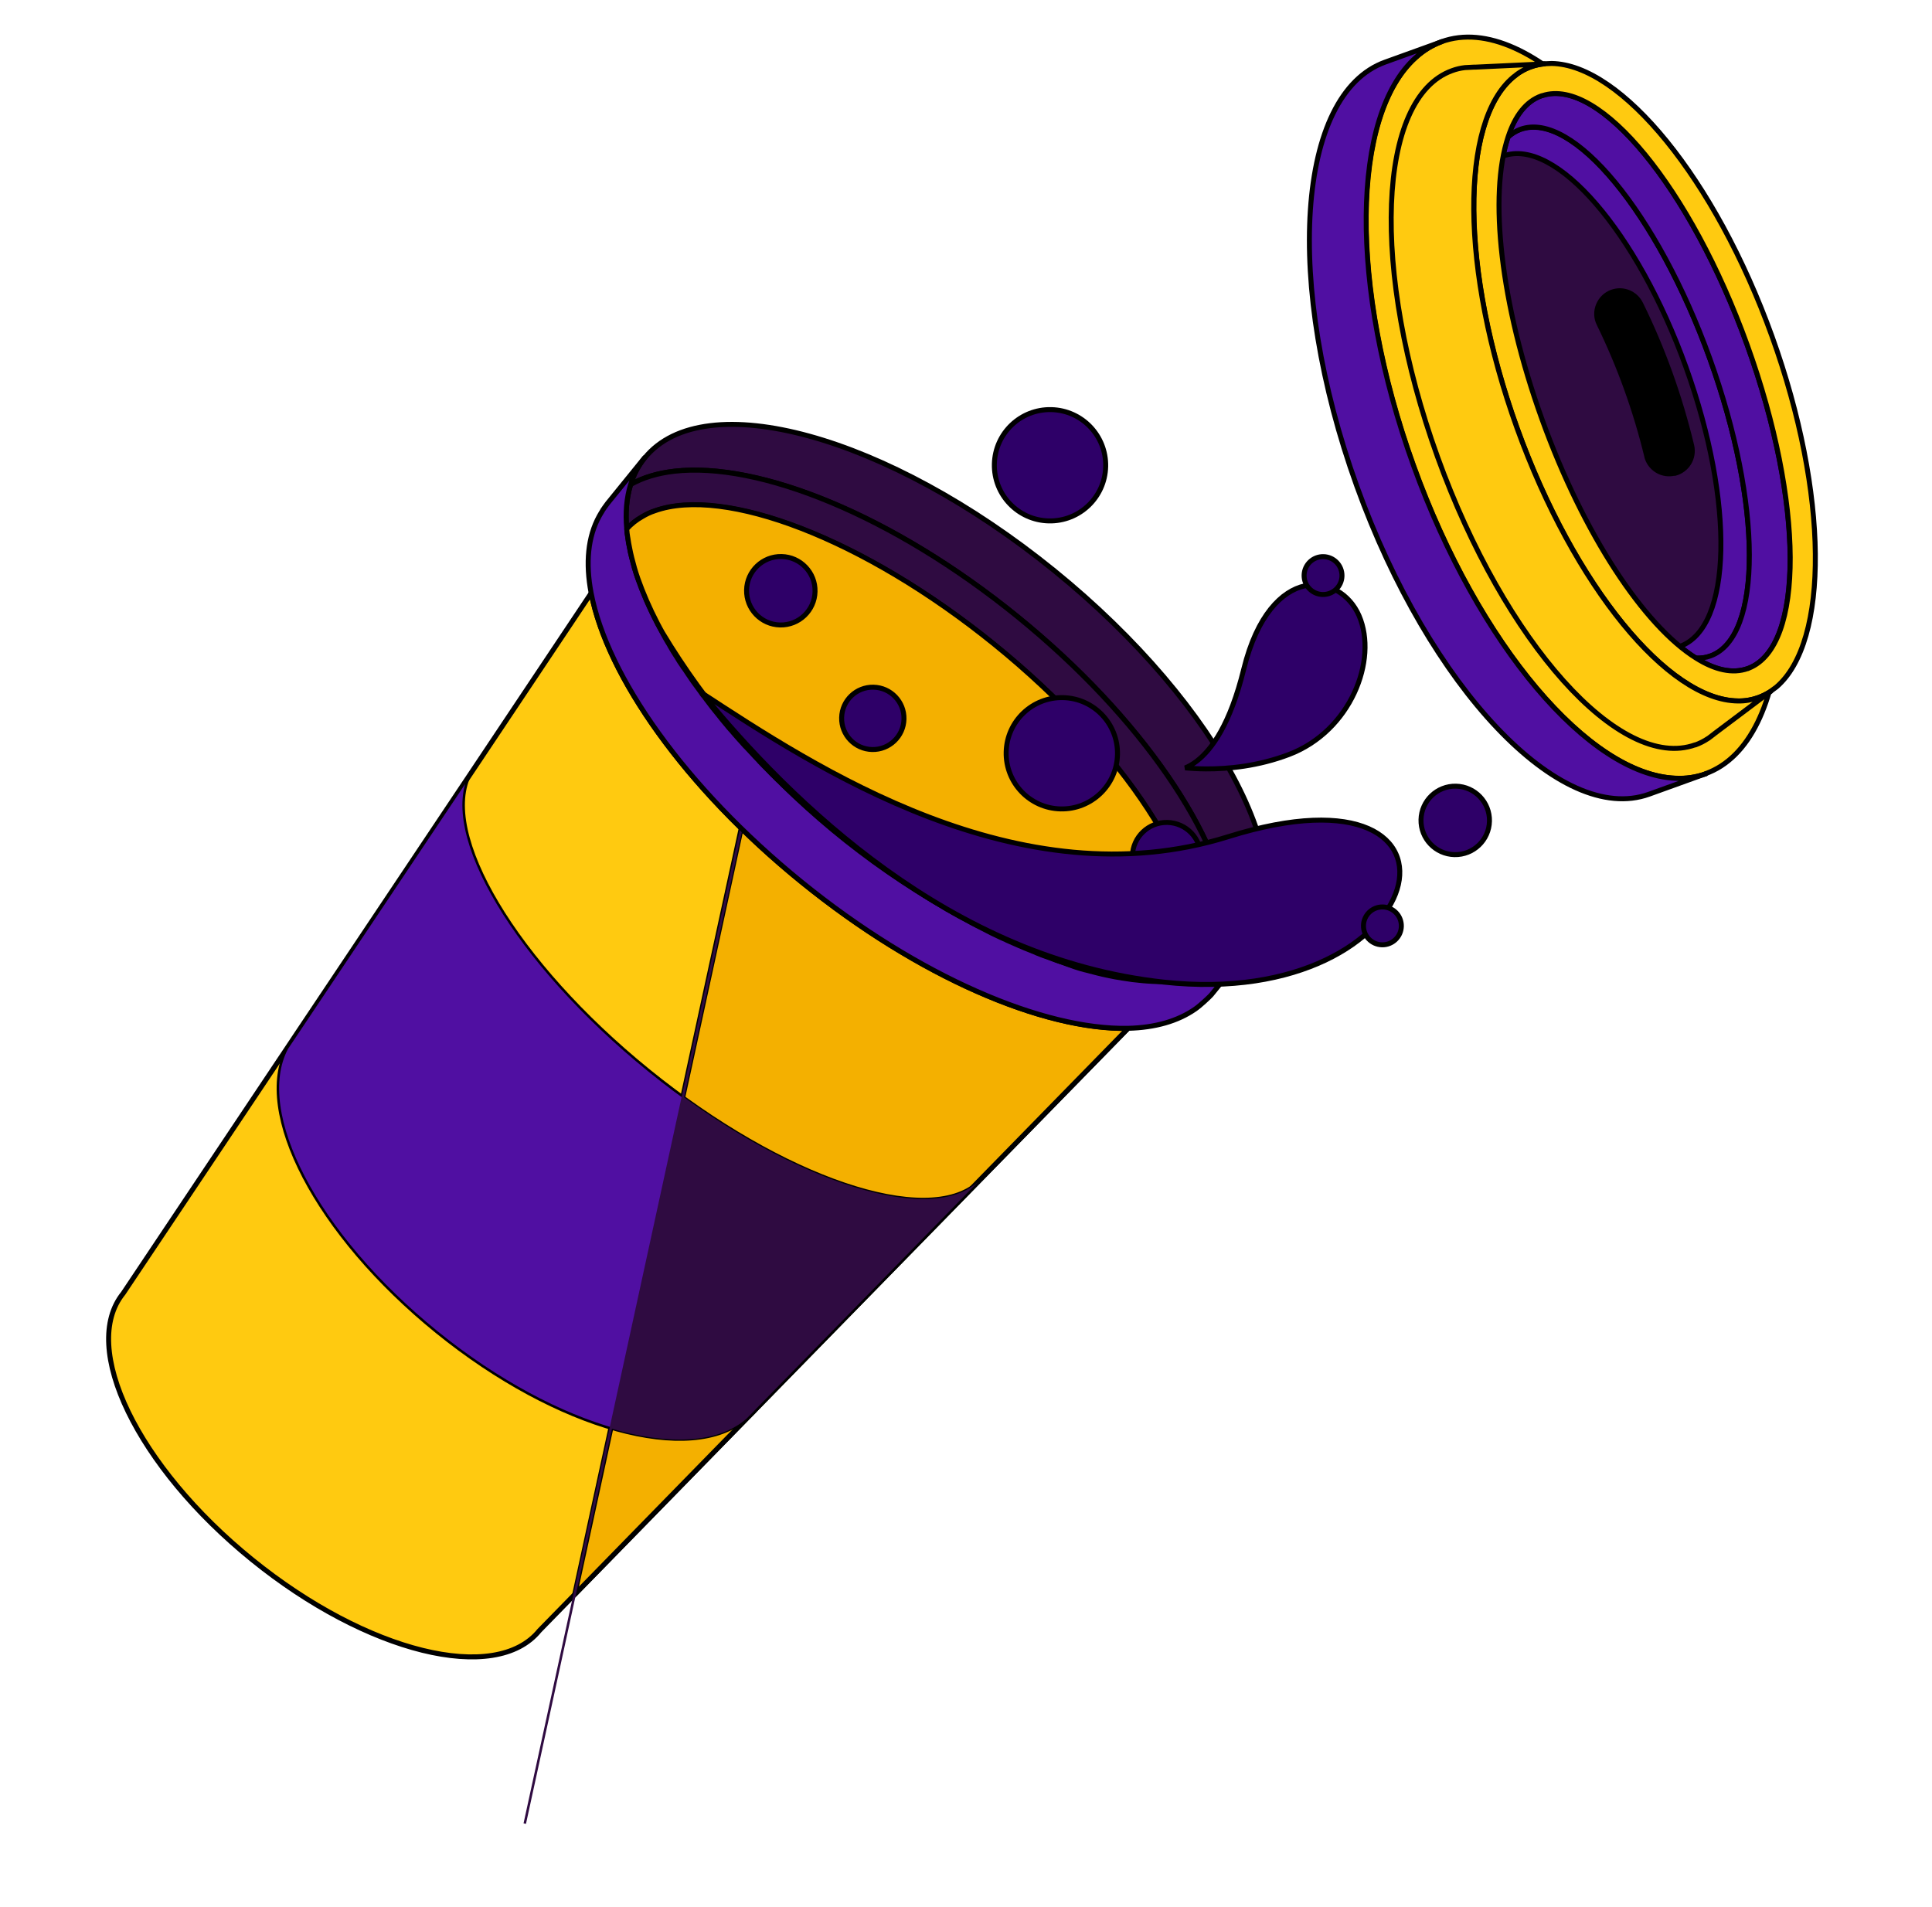
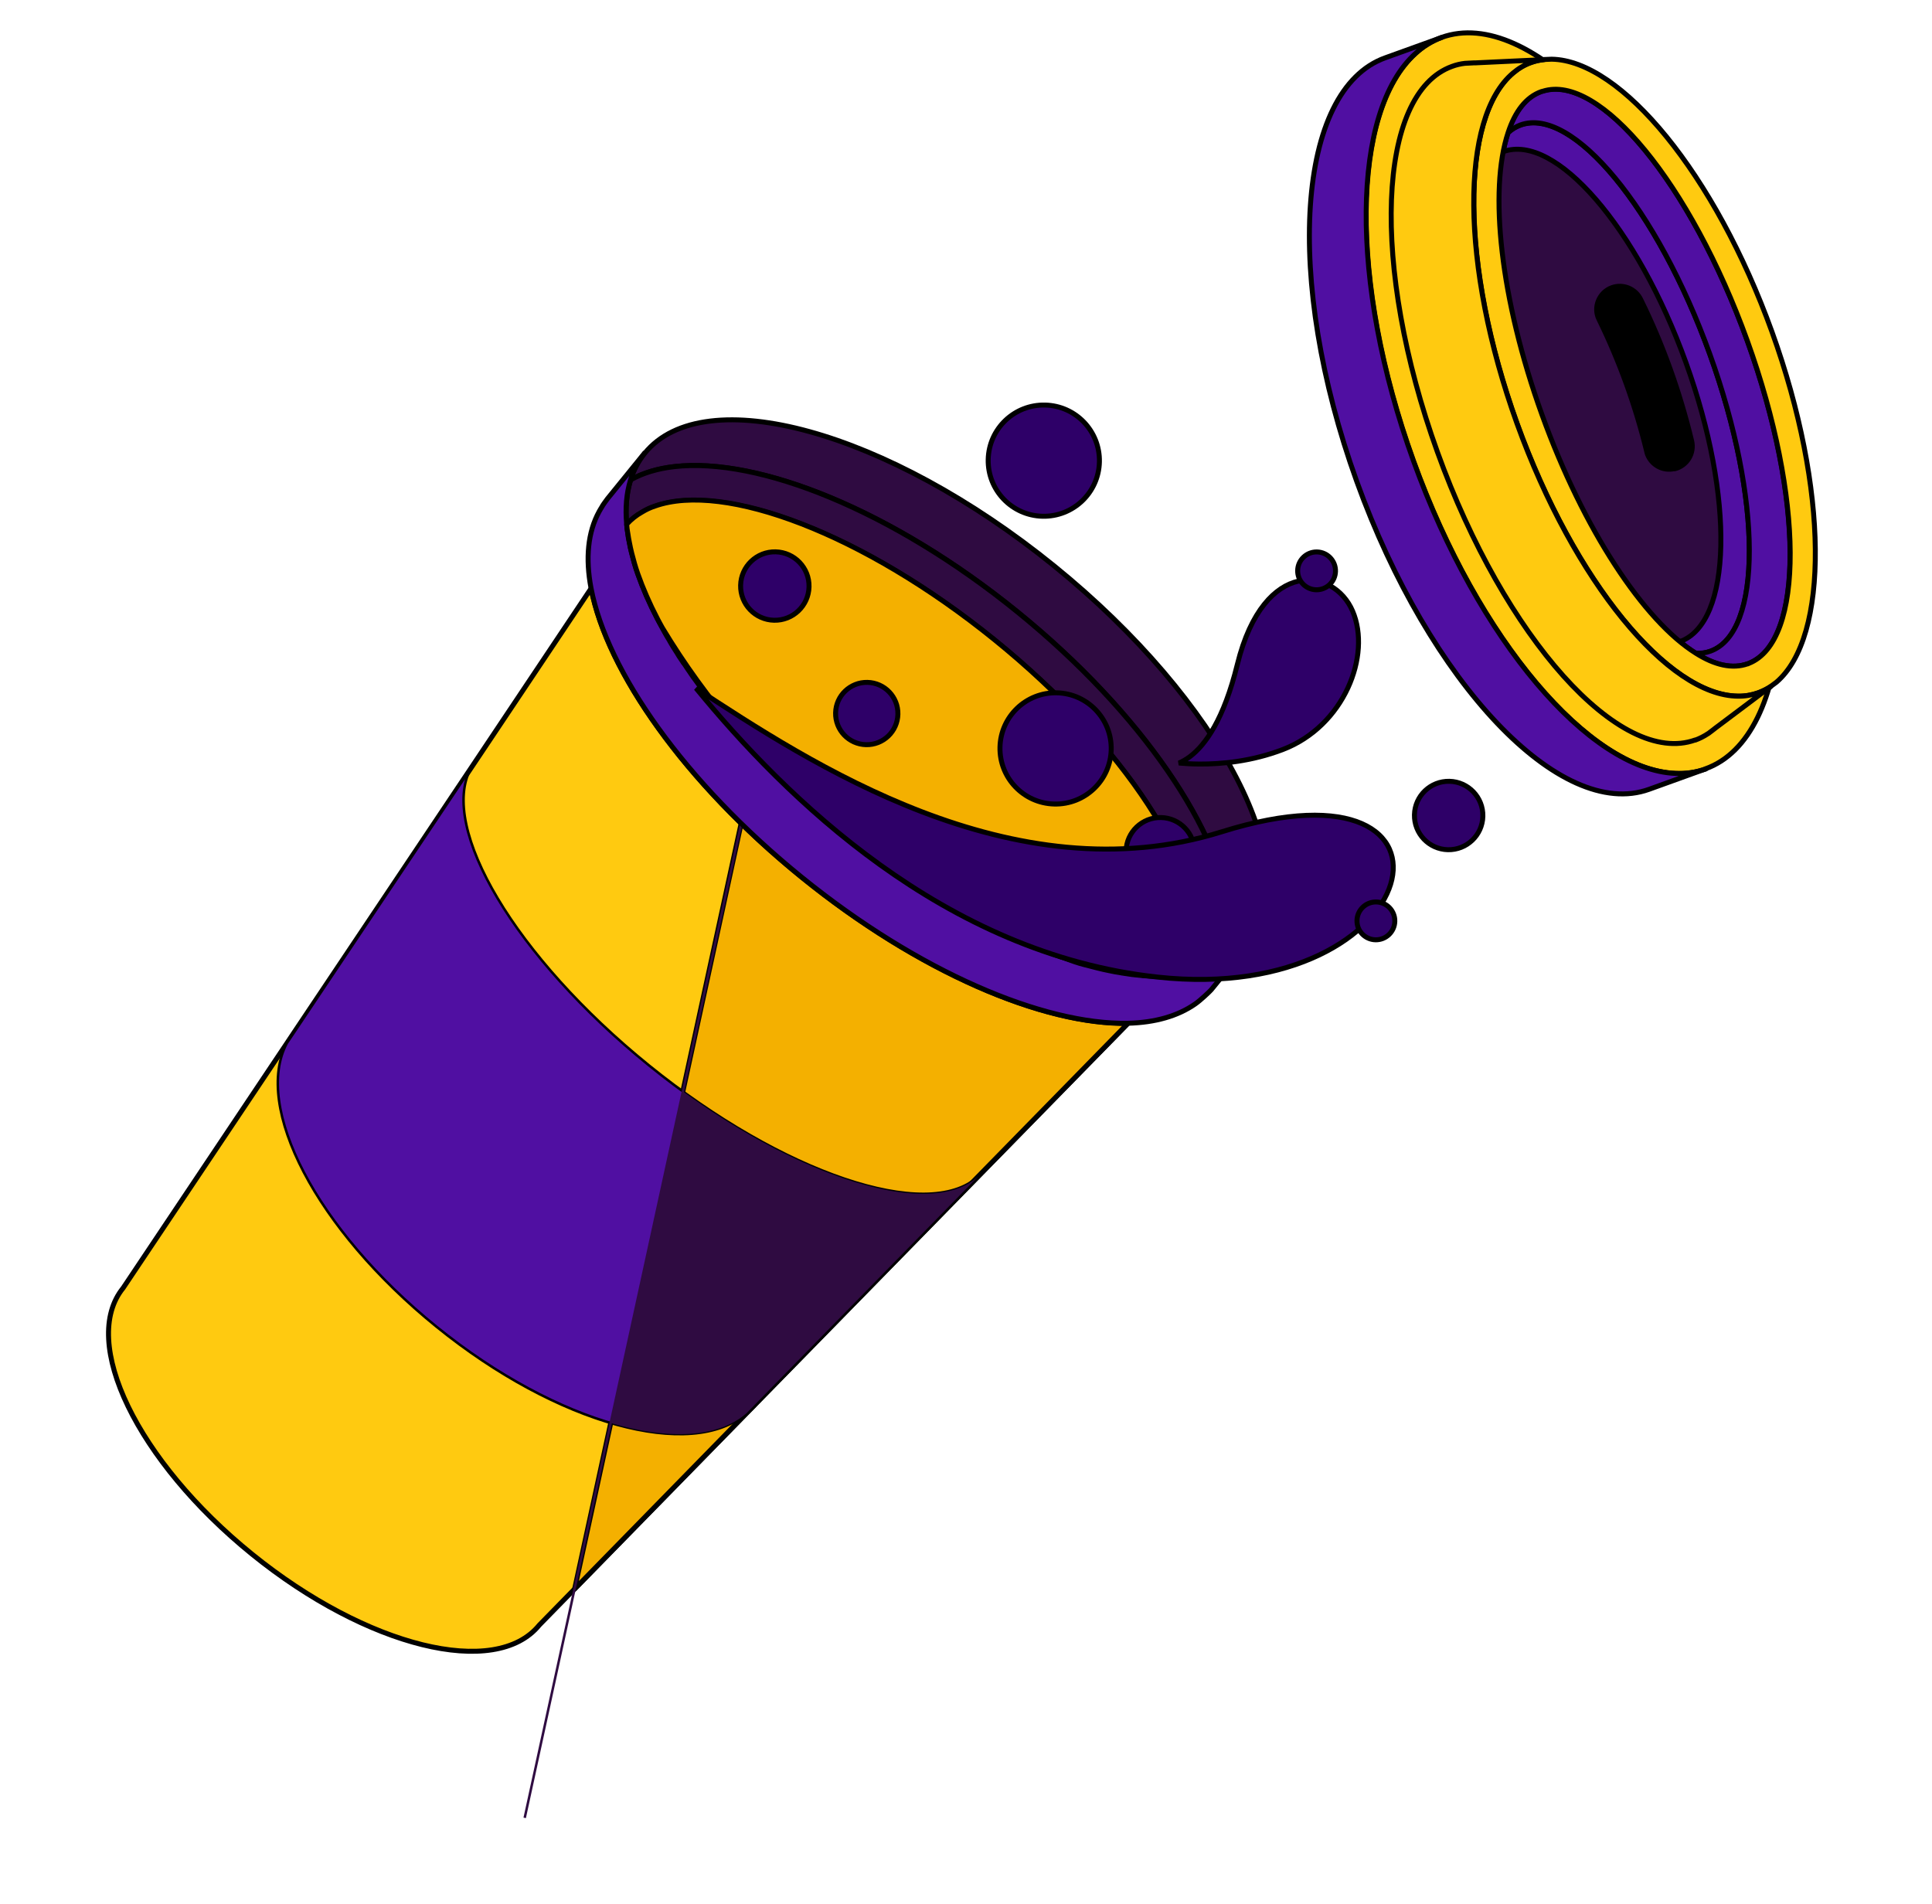
- <svg xmlns="http://www.w3.org/2000/svg" width="389" height="384" viewBox="0 0 389 384" fill="none">
-   <path d="M227.142 207.077L196.912 238.002L151.924 284.025L151.876 284.094L150.329 285.662L108.602 328.367C99.799 339.231 73.884 332.828 50.761 314.077C27.639 295.325 16.005 271.302 24.808 260.438L57.783 211.095L59.323 208.782L94.825 155.685L119.039 119.416C122.238 136.156 137.884 158.55 161.418 177.636C184.951 196.723 210.094 207.432 227.142 207.1L227.142 207.077Z" fill="#FFCA10" stroke="black" stroke-linejoin="round" />
-   <path d="M227.119 207.1L227.142 207.077L227.142 207.1C227.134 207.1 227.127 207.1 227.119 207.1L196.912 238.002L151.924 284.025L151.876 284.094L150.329 285.662L115.714 321.088L149.24 166.804C153.012 170.49 157.081 174.119 161.417 177.636C184.94 196.715 210.071 207.422 227.119 207.1Z" fill="#F4B000" />
-   <path d="M227.142 207.077L196.912 238.002L151.924 284.025L151.876 284.094L150.329 285.662L115.714 321.088L149.24 166.804C153.012 170.49 157.081 174.119 161.417 177.636C184.951 196.723 210.093 207.432 227.142 207.1L227.142 207.077Z" stroke="black" stroke-linejoin="round" />
-   <path d="M196.911 238.024L151.9 284.047L151.852 284.116L150.305 285.684C139.322 295.313 112.242 287.978 87.91 268.245C63.578 248.513 50.98 223.934 57.782 211.071L59.323 208.782L94.824 155.684C88.344 167.648 103.767 193.732 130.656 215.546C157.544 237.359 186.752 247.207 196.888 238.023L196.911 238.024Z" fill="#500FA2" stroke="black" stroke-width="0.5" stroke-linejoin="round" />
-   <path d="M151.9 284.047L196.911 238.024L196.888 238.023C191.407 242.989 180.35 242.39 167.098 237.344C157.913 233.846 147.673 228.211 137.505 220.812L122.978 287.65C134.652 291.106 144.628 290.661 150.305 285.684L151.852 284.115L151.9 284.047Z" fill="#2F0B41" />
-   <path d="M154.823 141.287L105.659 367.225" stroke="#2F0B41" stroke-width="0.5" stroke-linejoin="round" />
-   <path d="M251.526 190.919C250.258 192.494 248.694 193.783 246.881 194.764C247.733 192.087 247.989 189.025 247.693 185.671C246.105 168.642 229.941 144.493 204.833 124.115C179.725 103.737 152.771 92.941 135.779 94.878C132.422 95.266 129.473 96.152 127.024 97.537C127.603 95.551 128.55 93.783 129.819 92.208C141.755 77.487 178.673 87.65 212.273 114.916C245.872 142.183 263.461 176.22 251.526 190.919Z" fill="#2F0B41" stroke="black" stroke-linejoin="round" />
-   <path d="M246.88 194.765C246.88 194.765 246.809 194.833 246.762 194.855C244.337 196.195 241.481 197.059 238.264 197.451C239.055 196.377 239.64 195.181 240.065 193.889C240.364 193.036 240.593 192.134 240.685 191.16C242.695 176.422 226.579 151.181 200.238 129.822C173.897 108.463 145.845 97.897 131.852 102.902C130.915 103.206 130.092 103.605 129.314 104.076C128.113 104.746 127.071 105.582 126.189 106.562C125.913 103.347 126.144 100.377 126.948 97.722C126.948 97.722 126.951 97.606 126.998 97.561C129.448 96.175 132.397 95.289 135.754 94.901C152.746 92.941 179.7 103.76 204.808 124.138C229.916 144.516 246.08 168.665 247.668 185.694C247.964 189.048 247.731 192.111 246.856 194.788L246.88 194.765Z" fill="#2F0B41" stroke="black" stroke-linejoin="round" />
-   <path d="M251.525 190.919L243.894 200.322C243.894 200.322 243.704 200.504 243.632 200.595C243.537 200.709 241.754 202.435 240.643 203.2C237.147 205.631 232.584 206.945 227.118 207.076C210.07 207.408 184.904 196.699 161.394 177.613C137.883 158.527 122.213 136.156 119.015 119.392C117.873 113.392 118.366 108.103 120.646 103.948C120.863 103.581 121.058 103.213 121.299 102.847C121.3 102.8 121.348 102.732 121.372 102.709C121.492 102.526 121.612 102.366 121.732 102.183C121.804 102.091 121.876 102 121.948 101.885C122.069 101.702 122.212 101.519 122.332 101.359L129.795 92.162C128.527 93.737 127.58 95.505 127 97.491C126.976 97.537 126.952 97.583 126.951 97.629C126.146 100.284 125.892 103.254 126.191 106.492C126.224 107.074 126.304 107.657 126.406 108.263C126.405 108.31 126.404 108.356 126.404 108.356C126.482 108.986 126.584 109.616 126.733 110.247C126.833 110.923 127.004 111.601 127.175 112.279C127.345 112.957 127.539 113.636 127.732 114.361C127.924 115.086 128.164 115.765 128.404 116.468C129.43 119.397 130.733 122.426 132.359 125.531C132.67 126.143 133.006 126.731 133.34 127.343C133.384 127.461 133.474 127.602 133.518 127.696C133.897 128.425 134.322 129.156 134.748 129.84C134.77 129.91 134.815 129.981 134.86 130.051C135.262 130.735 135.642 131.417 136.092 132.079C136.16 132.173 136.227 132.268 136.294 132.385C136.607 132.95 136.989 133.517 137.372 134.06C137.506 134.296 137.641 134.485 137.8 134.675C137.868 134.746 137.912 134.863 137.98 134.934C138.16 135.194 138.317 135.453 138.497 135.713C138.857 136.233 139.194 136.752 139.576 137.295C139.645 137.367 139.689 137.437 139.734 137.508C140.163 138.099 140.568 138.666 140.997 139.234C141.087 139.352 141.177 139.471 141.245 139.588C141.334 139.753 141.469 139.919 141.605 140.085L141.652 140.086C141.831 140.369 142.012 140.582 142.192 140.842L143.456 142.498C143.886 143.019 144.338 143.611 144.813 144.179C145.039 144.463 145.242 144.747 145.491 145.032C145.808 145.411 146.125 145.79 146.441 146.169C146.622 146.406 146.803 146.619 147.008 146.833C147.007 146.856 147.006 146.879 147.076 146.904C147.687 147.639 148.344 148.374 149.001 149.11C149.047 149.134 149.069 149.204 149.138 149.253C149.137 149.299 149.205 149.347 149.274 149.395C149.546 149.704 149.795 150.011 150.067 150.297C150.112 150.344 150.158 150.392 150.226 150.44C150.612 150.844 150.975 151.247 151.361 151.651C151.769 152.102 152.2 152.577 152.655 153.029C152.723 153.1 152.814 153.172 152.859 153.266C153.449 153.907 154.085 154.526 154.699 155.144C155.085 155.548 155.471 155.952 155.904 156.357C156.176 156.642 156.448 156.928 156.745 157.19L156.791 157.191C157.336 157.761 157.905 158.286 158.451 158.833C158.52 158.881 158.61 158.976 158.678 159.047C159.27 159.619 159.862 160.144 160.454 160.692C161.546 161.74 162.709 162.766 163.872 163.745C164.624 164.413 165.354 165.034 166.129 165.703L166.334 165.87C167.247 166.635 168.159 167.423 169.095 168.165C170.031 168.907 170.99 169.672 171.927 170.391L172.132 170.559C172.932 171.181 173.686 171.756 174.509 172.356C175.72 173.29 176.954 174.202 178.213 175.067C178.877 175.547 179.517 176.004 180.204 176.461C180.273 176.509 180.387 176.582 180.456 176.63C181.097 177.063 181.738 177.496 182.38 177.905L182.426 177.907C182.746 178.169 183.089 178.387 183.411 178.58C183.891 178.916 184.373 179.206 184.854 179.496C185.61 179.978 186.343 180.46 187.077 180.918C187.169 180.967 187.26 181.039 187.329 181.064C187.856 181.401 188.407 181.739 188.935 182.03C189.416 182.32 189.875 182.586 190.356 182.899C190.402 182.947 190.471 182.972 190.539 183.02C190.884 183.213 191.251 183.408 191.596 183.602C191.641 183.649 191.71 183.697 191.756 183.698C191.802 183.746 191.871 183.771 191.917 183.795C192.766 184.279 193.638 184.764 194.488 185.202C194.534 185.226 194.534 185.249 194.58 185.25C194.856 185.396 195.131 185.542 195.361 185.687C195.797 185.929 196.234 186.148 196.647 186.367C196.969 186.537 197.314 186.684 197.612 186.854C198.256 187.194 198.922 187.534 199.542 187.851L201.428 188.754C201.728 188.877 201.981 188.999 202.257 189.121L202.303 189.123C202.486 189.243 202.694 189.317 202.878 189.415C203.016 189.464 203.131 189.537 203.269 189.586C203.937 189.88 204.558 190.15 205.226 190.444C205.295 190.469 205.387 190.518 205.479 190.543C206.077 190.813 206.653 191.058 207.252 191.281C207.552 191.404 207.828 191.503 208.105 191.626C208.196 191.674 208.312 191.7 208.404 191.749C208.61 191.87 208.841 191.945 209.095 192.044C209.694 192.29 210.316 192.536 210.962 192.737C211.078 192.763 211.193 192.812 211.308 192.861C212.045 193.157 212.807 193.407 213.545 193.656C213.614 193.681 213.683 193.706 213.776 193.708C214.56 194.005 215.345 194.255 216.13 194.482C216.245 194.508 216.383 194.581 216.523 194.584C217.214 194.832 217.931 195.035 218.624 195.213L218.67 195.214C219.502 195.442 220.311 195.647 221.12 195.851C221.906 196.055 222.739 196.237 223.525 196.394C224.312 196.552 225.099 196.709 225.887 196.82C225.887 196.82 225.933 196.844 225.956 196.845C226.698 196.955 227.439 197.065 228.181 197.175C228.946 197.262 229.688 197.348 230.43 197.412C231.173 197.475 231.869 197.514 232.589 197.554C233.286 197.57 233.983 197.586 234.681 197.578C235.331 197.593 235.96 197.561 236.589 197.506C236.589 197.506 236.635 197.507 236.682 197.508C237.264 197.475 237.869 197.419 238.452 197.362C241.669 196.971 244.524 196.129 246.949 194.79C246.949 194.79 247.044 194.722 247.068 194.699C248.88 193.718 250.444 192.429 251.712 190.854L251.525 190.919Z" fill="#500FA2" stroke="black" stroke-linejoin="round" />
-   <path d="M238.265 197.429C237.683 197.486 237.1 197.542 236.495 197.575C236.472 197.574 236.426 197.573 236.402 197.573C235.773 197.628 235.145 197.66 234.494 197.669C233.797 197.653 233.099 197.683 232.402 197.644C231.682 197.604 230.962 197.565 230.243 197.502C229.524 197.439 228.782 197.352 227.994 197.265C227.275 197.155 226.511 197.045 225.769 196.935C225.746 196.934 225.723 196.934 225.7 196.91C224.935 196.8 224.148 196.666 223.339 196.484C222.552 196.327 221.742 196.146 220.933 195.941C220.147 195.737 219.315 195.533 218.483 195.304C218.483 195.304 218.46 195.304 218.437 195.303C217.744 195.125 217.051 194.923 216.336 194.674C179.816 181.969 150.811 156.418 133.364 127.369C133.029 126.757 132.694 126.168 132.383 125.556C130.757 122.428 129.454 119.399 128.428 116.493C128.188 115.79 127.949 115.088 127.755 114.386C127.562 113.684 127.369 112.982 127.198 112.304C127.028 111.626 126.881 110.926 126.756 110.272C126.632 109.618 126.506 109.034 126.428 108.381C126.428 108.381 126.429 108.312 126.406 108.288C126.304 107.704 126.224 107.098 126.191 106.516C127.074 105.537 128.116 104.701 129.317 104.031C130.094 103.56 130.917 103.16 131.854 102.856C145.847 97.852 173.899 108.418 200.24 129.777C226.581 151.136 242.698 176.377 240.688 191.115C240.596 192.089 240.366 192.991 240.068 193.844C239.666 195.16 239.057 196.355 238.266 197.406L238.265 197.429Z" fill="#F4B000" stroke="black" stroke-linejoin="round" />
-   <circle cx="234.894" cy="172.513" r="6.895" transform="rotate(1.30625 234.894 172.513)" fill="#2E0068" stroke="black" />
-   <path d="M247.315 168.482C205.097 181.697 163.806 154.249 141.333 139.559C159.324 161.544 191.275 193.094 234.318 197.774C288.858 203.704 300.76 151.752 247.315 168.482Z" fill="#2E0068" />
-   <path d="M141.333 139.559L141.606 139.14L140.946 139.875L141.333 139.559ZM247.315 168.482L247.165 168.005L247.315 168.482ZM234.318 197.774L234.264 198.271L234.318 197.774ZM141.059 139.977C152.29 147.319 168.274 157.883 186.74 164.952C205.211 172.021 226.21 175.612 247.464 168.959L247.165 168.005C226.201 174.567 205.446 171.041 187.098 164.018C168.746 156.993 152.848 146.489 141.606 139.14L141.059 139.977ZM247.464 168.959C260.783 164.79 269.917 164.94 275.301 167.293C277.981 168.465 279.719 170.175 280.614 172.167C281.509 174.16 281.582 176.487 280.833 178.932C279.331 183.833 274.529 189.158 266.659 192.894C258.803 196.625 247.928 198.751 234.372 197.277L234.264 198.271C247.979 199.762 259.043 197.618 267.088 193.798C275.12 189.984 280.179 184.478 281.789 179.225C282.596 176.591 282.538 174.009 281.526 171.757C280.513 169.502 278.569 167.63 275.701 166.377C269.989 163.88 260.569 163.809 247.165 168.005L247.464 168.959ZM234.372 197.277C191.536 192.619 159.695 161.207 141.72 139.242L140.946 139.875C158.954 161.881 191.015 193.568 234.264 198.271L234.372 197.277Z" fill="black" />
-   <circle cx="213.794" cy="151.69" r="11.209" transform="rotate(1.30625 213.794 151.69)" fill="#2E0068" stroke="black" />
-   <path d="M242.783 154.837C241.183 154.827 239.782 154.741 238.642 154.635C239.326 154.35 240.08 153.933 240.876 153.332C243.987 150.983 247.69 145.847 250.421 134.757C253.118 123.806 258.086 119.019 262.687 117.979C267.288 116.939 271.752 119.586 273.649 124.009C275.557 128.457 275.145 134.251 272.675 139.549C270.209 144.839 265.716 149.579 259.548 151.927C253.318 154.299 247.275 154.866 242.783 154.837Z" fill="#2E0068" stroke="black" />
-   <circle cx="211.418" cy="93.692" r="11.209" transform="rotate(1.30625 211.418 93.6916)" fill="#2E0068" stroke="black" />
-   <circle cx="175.736" cy="144.658" r="6.279" transform="rotate(1.30625 175.736 144.658)" fill="#2E0068" stroke="black" />
-   <circle cx="157.213" cy="118.962" r="6.895" transform="rotate(1.30625 157.213 118.962)" fill="#2E0068" stroke="black" />
-   <circle cx="293.005" cy="165.208" r="6.895" transform="rotate(1.30625 293.005 165.208)" fill="#2E0068" stroke="black" />
-   <circle cx="266.39" cy="115.904" r="3.814" transform="rotate(1.30625 266.39 115.904)" fill="#2E0068" stroke="black" />
-   <circle cx="278.343" cy="186.449" r="3.814" transform="rotate(1.30625 278.343 186.449)" fill="#2E0068" stroke="black" />
-   <path d="M343.427 155.821C341.482 156.52 339.429 156.822 337.316 156.704C319.966 156.006 297.637 129.973 284.561 93.737C271.486 57.478 272.081 23.204 284.992 11.62C286.559 10.191 288.304 9.115 290.25 8.392C308.065 1.964 334.422 29.739 349.093 70.452C363.765 111.164 361.219 149.392 343.404 155.797L343.427 155.821Z" fill="#FFCA10" stroke="black" stroke-linejoin="round" />
-   <path d="M344.387 132.108C343.449 132.459 342.47 132.576 341.448 132.529C331.019 126.015 318.836 107.722 310.44 84.424C302.043 61.15 299.752 39.293 303.621 27.619C304.381 26.915 305.207 26.4 306.144 26.072C316.646 22.29 333.703 42.973 344.264 72.248C354.825 101.522 354.888 128.349 344.386 132.131L344.387 132.108Z" fill="#500FA2" stroke="black" stroke-linejoin="round" />
-   <path d="M338.246 130.178C337.309 130.529 336.353 130.647 335.33 130.623C325.119 124.742 313.462 107.832 305.634 86.128C297.807 64.424 296.017 43.996 300.129 32.932C300.911 32.253 301.736 31.76 302.674 31.409C313.176 27.627 329.643 46.669 339.459 73.928C349.299 101.21 348.748 126.373 338.27 130.156L338.246 130.178Z" fill="#2F0B41" stroke="black" stroke-linejoin="round" />
-   <path d="M351.885 134.628C348.815 135.72 345.253 134.918 341.449 132.507C342.471 132.553 343.45 132.436 344.387 132.086C354.889 128.304 354.826 101.5 344.265 72.202C333.704 42.904 316.647 22.244 306.145 26.026C305.207 26.377 304.382 26.893 303.623 27.573C305.022 23.281 307.25 20.38 310.321 19.288C321.736 15.178 340.31 37.661 351.79 69.491C363.268 101.344 363.301 130.495 351.908 134.628L351.885 134.628Z" fill="#500FA2" stroke="black" stroke-linejoin="round" />
-   <path d="M351.908 134.628C348.837 135.72 345.275 134.918 341.471 132.507C331.042 125.993 318.859 107.699 310.463 84.402C302.067 61.104 299.775 39.27 303.645 27.596C305.044 23.304 307.272 20.403 310.343 19.311C310.436 19.29 310.507 19.245 310.6 19.247C322.03 15.533 340.42 37.896 351.812 69.514C363.225 101.156 363.333 130.1 352.142 134.54C352.071 134.585 352.001 134.607 351.907 134.651L351.908 134.628ZM356.523 139.196L357.682 138.339C368.304 129.237 368.238 99.527 356.781 67.721C345.324 35.939 326.411 13.006 312.421 12.78L310.979 12.84C310.047 12.935 309.136 13.123 308.245 13.451C306.956 13.91 305.777 14.604 304.687 15.532C293.974 24.517 293.992 54.318 305.47 86.194C316.972 118.07 335.93 141.028 349.946 141.138C351.363 141.171 352.741 140.923 354.03 140.464C354.921 140.136 355.767 139.714 356.546 139.197L356.523 139.196Z" fill="#FFCA10" stroke="black" stroke-linejoin="round" />
-   <path d="M341.329 149.985C326.21 155.428 302.949 129.467 289.437 91.989C275.924 54.511 277.253 19.672 292.372 14.229C293.193 13.922 294.081 13.71 294.967 13.614L296.829 13.517L297.038 13.522L310.955 12.863C310.023 12.958 309.112 13.146 308.221 13.475C306.932 13.933 305.754 14.627 304.663 15.555C293.95 24.54 293.968 54.341 305.447 86.217C316.948 118.093 335.906 141.051 349.922 141.161C351.34 141.194 352.717 140.946 354.006 140.487C354.897 140.159 355.744 139.737 356.523 139.22L345.24 147.703L345.192 147.748L344.009 148.651L343.892 148.718C343.089 149.258 342.242 149.68 341.352 150.008L341.329 149.985Z" fill="#FFCA10" stroke="black" stroke-linejoin="round" />
-   <path d="M343.427 155.821L332.035 159.931C314.197 166.359 287.84 138.56 273.169 97.848C258.498 57.135 261.043 18.931 278.904 12.504L290.297 8.393C288.351 9.093 286.583 10.168 285.039 11.598C272.128 23.205 271.532 57.479 284.608 93.738C297.683 129.998 320.012 156.007 337.362 156.728C339.476 156.823 341.528 156.521 343.474 155.822L343.427 155.821Z" fill="#500FA2" stroke="black" stroke-linejoin="round" />
-   <path d="M337.159 95.285C334.844 95.86 332.503 94.552 331.693 92.348C331.627 92.184 331.607 92.044 331.565 91.857C329.333 82.67 326.119 73.74 321.966 65.231C320.72 62.785 321.998 59.745 324.553 58.827C326.85 57.996 329.36 59.077 330.379 61.262C334.845 70.336 338.254 79.898 340.611 89.715C341.205 92.216 339.683 94.715 337.181 95.332L337.159 95.285Z" fill="black" stroke="black" stroke-linejoin="round" />
+ <svg xmlns="http://www.w3.org/2000/svg" width="346" height="341" viewBox="0 0 346 341" fill="none">
+   <path d="M202.027 183.269L175.137 210.752L135.12 251.651L135.077 251.712L133.701 253.106L96.585 291.056C88.754 300.711 65.703 295.022 45.135 278.357C24.567 261.693 14.219 240.345 22.049 230.69L51.38 186.841L52.751 184.785L84.329 137.599L105.868 105.368C108.713 120.244 122.631 140.145 143.564 157.107C164.497 174.069 186.862 183.585 202.026 183.29L202.027 183.269Z" fill="#FFCA10" stroke="black" stroke-width="0.889" stroke-linejoin="round" />
+   <path d="M202.006 183.29L202.027 183.269L202.027 183.29C202.02 183.29 202.013 183.29 202.006 183.29L175.137 210.751L135.12 251.651L135.077 251.712L133.701 253.106L102.911 284.588L132.732 147.48C136.088 150.755 139.707 153.981 143.564 157.107C164.488 174.061 186.842 183.576 202.006 183.29Z" fill="#F4B000" />
+   <path d="M202.027 183.269L175.137 210.751L135.12 251.651L135.077 251.712L133.701 253.106L102.911 284.588L132.732 147.48C136.088 150.755 139.707 153.981 143.564 157.107C164.497 174.068 186.862 183.585 202.027 183.29L202.027 183.269Z" stroke="black" stroke-width="0.889" stroke-linejoin="round" />
+   <path d="M175.136 210.772L135.098 251.671L135.055 251.732L133.679 253.126C123.909 261.683 99.822 255.164 78.178 237.629C56.535 220.093 45.329 198.25 51.38 186.819L52.75 184.785L84.328 137.599C78.564 148.23 92.283 171.411 116.201 190.796C140.119 210.181 166.099 218.932 175.115 210.771L175.136 210.772Z" fill="#500FA2" stroke="black" stroke-width="0.444" stroke-linejoin="round" />
+   <path d="M135.098 251.671L175.136 210.771L175.115 210.771C170.24 215.184 160.405 214.651 148.618 210.167C140.447 207.059 131.339 202.051 122.294 195.476L109.372 254.873C119.756 257.944 128.63 257.548 133.68 253.126L135.056 251.732L135.098 251.671Z" fill="#2F0B41" />
+   <path d="M137.698 124.805L93.967 325.59" stroke="#2F0B41" stroke-width="0.444" stroke-linejoin="round" />
+   <path d="M223.716 168.91C222.588 170.31 221.197 171.456 219.584 172.328C220.342 169.949 220.569 167.227 220.307 164.246C218.894 149.113 204.516 127.653 182.182 109.544C159.848 91.434 135.873 81.84 120.758 83.561C117.772 83.906 115.149 84.694 112.97 85.925C113.486 84.16 114.328 82.589 115.456 81.189C126.074 68.106 158.913 77.138 188.8 101.369C218.686 125.6 234.333 155.848 223.716 168.91Z" fill="#2F0B41" stroke="black" stroke-width="0.889" stroke-linejoin="round" />
+   <path d="M219.581 172.328C219.581 172.328 219.518 172.389 219.476 172.409C217.319 173.599 214.779 174.368 211.917 174.716C212.621 173.761 213.142 172.698 213.52 171.55C213.785 170.792 213.989 169.991 214.071 169.125C215.859 156.027 201.524 133.596 178.095 114.615C154.665 95.634 129.713 86.245 117.266 90.692C116.433 90.962 115.701 91.318 115.009 91.736C113.941 92.331 113.014 93.074 112.229 93.945C111.984 91.088 112.189 88.449 112.905 86.089C112.905 86.089 112.907 85.986 112.95 85.946C115.128 84.715 117.752 83.927 120.737 83.582C135.852 81.84 159.827 91.454 182.16 109.564C204.493 127.673 218.871 149.134 220.283 164.267C220.545 167.248 220.338 169.97 219.56 172.349L219.581 172.328Z" fill="#2F0B41" stroke="black" stroke-width="0.889" stroke-linejoin="round" />
+   <path d="M223.713 168.91L216.925 177.267C216.925 177.267 216.756 177.428 216.692 177.509C216.607 177.611 215.021 179.145 214.034 179.825C210.924 181.985 206.865 183.153 202.003 183.269C186.838 183.565 164.454 174.048 143.542 157.087C122.631 140.125 108.692 120.245 105.848 105.347C104.832 100.015 105.271 95.315 107.299 91.622C107.492 91.296 107.665 90.969 107.88 90.643C107.88 90.602 107.923 90.541 107.944 90.521C108.051 90.358 108.158 90.216 108.265 90.053C108.329 89.972 108.393 89.891 108.457 89.789C108.565 89.626 108.692 89.464 108.799 89.321L115.437 81.147C114.31 82.547 113.467 84.118 112.951 85.883C112.93 85.924 112.908 85.965 112.907 86.006C112.191 88.366 111.966 91.005 112.231 93.882C112.26 94.4 112.331 94.918 112.422 95.457C112.421 95.498 112.42 95.539 112.42 95.539C112.49 96.099 112.581 96.659 112.713 97.219C112.803 97.82 112.954 98.423 113.106 99.026C113.258 99.628 113.43 100.231 113.601 100.875C113.773 101.52 113.986 102.124 114.2 102.748C115.112 105.351 116.271 108.043 117.717 110.803C117.994 111.346 118.292 111.869 118.59 112.413C118.629 112.517 118.709 112.643 118.748 112.727C119.085 113.375 119.463 114.024 119.842 114.631C119.862 114.694 119.901 114.757 119.941 114.82C120.3 115.427 120.637 116.034 121.038 116.621C121.098 116.705 121.158 116.789 121.217 116.894C121.495 117.396 121.835 117.899 122.176 118.382C122.295 118.592 122.416 118.76 122.556 118.928C122.617 118.991 122.656 119.096 122.717 119.159C122.877 119.39 123.016 119.62 123.176 119.851C123.497 120.313 123.796 120.774 124.137 121.257C124.197 121.321 124.237 121.383 124.277 121.446C124.658 121.971 125.019 122.475 125.4 122.98C125.481 123.085 125.561 123.19 125.621 123.295C125.7 123.441 125.821 123.589 125.941 123.736L125.983 123.737C126.142 123.988 126.303 124.178 126.464 124.409L127.588 125.881C127.97 126.344 128.372 126.869 128.795 127.375C128.996 127.627 129.176 127.879 129.398 128.132C129.679 128.469 129.961 128.806 130.243 129.143C130.404 129.353 130.565 129.543 130.747 129.733C130.746 129.754 130.746 129.774 130.807 129.796C131.351 130.449 131.935 131.103 132.52 131.757C132.561 131.778 132.58 131.841 132.641 131.883C132.64 131.925 132.701 131.967 132.762 132.01C133.004 132.284 133.226 132.558 133.468 132.811C133.508 132.853 133.549 132.895 133.61 132.938C133.953 133.297 134.276 133.656 134.619 134.015C134.982 134.416 135.365 134.837 135.77 135.239C135.83 135.302 135.912 135.366 135.951 135.45C136.476 136.02 137.042 136.57 137.588 137.119C137.931 137.478 138.275 137.837 138.659 138.197C138.902 138.45 139.144 138.704 139.407 138.937L139.449 138.938C139.934 139.445 140.44 139.911 140.925 140.397C140.986 140.44 141.067 140.524 141.127 140.588C141.654 141.095 142.181 141.562 142.707 142.049C143.678 142.98 144.712 143.892 145.747 144.762C146.416 145.356 147.065 145.908 147.754 146.502L147.937 146.651C148.749 147.33 149.56 148.031 150.393 148.69C151.225 149.349 152.078 150.03 152.912 150.669L153.094 150.817C153.805 151.371 154.476 151.882 155.208 152.415C156.285 153.245 157.384 154.055 158.503 154.824C159.093 155.251 159.663 155.656 160.274 156.063C160.335 156.105 160.437 156.17 160.498 156.212C161.068 156.597 161.639 156.982 162.209 157.346L162.251 157.347C162.535 157.581 162.841 157.774 163.126 157.946C163.554 158.245 163.982 158.502 164.41 158.76C165.083 159.188 165.735 159.616 166.387 160.024C166.469 160.067 166.55 160.131 166.612 160.153C167.081 160.453 167.57 160.753 168.04 161.012C168.468 161.269 168.876 161.506 169.304 161.784C169.345 161.826 169.406 161.848 169.467 161.891C169.773 162.063 170.1 162.236 170.407 162.408C170.447 162.45 170.508 162.493 170.549 162.494C170.59 162.536 170.651 162.558 170.692 162.58C171.447 163.01 172.223 163.441 172.98 163.83C173.02 163.852 173.02 163.872 173.061 163.873C173.306 164.003 173.552 164.132 173.756 164.261C174.143 164.476 174.532 164.671 174.9 164.866C175.186 165.017 175.493 165.148 175.758 165.298C176.33 165.6 176.923 165.903 177.475 166.184L179.152 166.987C179.419 167.096 179.644 167.205 179.889 167.314L179.931 167.314C180.094 167.421 180.278 167.488 180.442 167.574C180.565 167.618 180.667 167.682 180.79 167.727C181.384 167.988 181.936 168.228 182.53 168.489C182.592 168.511 182.673 168.554 182.756 168.577C183.288 168.816 183.8 169.035 184.333 169.233C184.599 169.342 184.845 169.43 185.091 169.539C185.173 169.582 185.276 169.605 185.357 169.648C185.541 169.756 185.746 169.823 185.972 169.91C186.504 170.129 187.058 170.348 187.633 170.527C187.735 170.55 187.838 170.593 187.94 170.637C188.596 170.9 189.273 171.122 189.93 171.343C189.992 171.365 190.053 171.387 190.136 171.389C190.833 171.653 191.531 171.875 192.229 172.077C192.332 172.1 192.455 172.165 192.579 172.168C193.194 172.388 193.831 172.568 194.448 172.727L194.489 172.728C195.229 172.931 195.948 173.112 196.668 173.294C197.367 173.475 198.108 173.636 198.808 173.776C199.508 173.916 200.207 174.056 200.908 174.155C200.908 174.155 200.949 174.176 200.97 174.177C201.629 174.274 202.289 174.372 202.948 174.47C203.629 174.547 204.289 174.624 204.949 174.68C205.61 174.737 206.229 174.772 206.87 174.807C207.49 174.821 208.11 174.835 208.73 174.829C209.309 174.842 209.868 174.813 210.427 174.764C210.427 174.764 210.469 174.765 210.51 174.766C211.028 174.736 211.566 174.686 212.084 174.636C214.946 174.288 217.486 173.54 219.643 172.35C219.643 172.35 219.727 172.29 219.748 172.27C221.361 171.397 222.752 170.252 223.879 168.852L223.713 168.91Z" fill="#500FA2" stroke="black" stroke-width="0.889" stroke-linejoin="round" />
+   <path d="M211.922 174.693C211.404 174.744 210.886 174.794 210.347 174.823C210.327 174.822 210.285 174.821 210.265 174.821C209.705 174.87 209.146 174.899 208.567 174.906C207.947 174.892 207.326 174.919 206.707 174.884C206.066 174.849 205.426 174.814 204.786 174.758C204.146 174.702 203.486 174.625 202.785 174.547C202.146 174.45 201.466 174.352 200.807 174.254C200.786 174.254 200.765 174.253 200.745 174.232C200.065 174.134 199.365 174.015 198.644 173.854C197.945 173.714 197.225 173.553 196.505 173.371C195.806 173.19 195.066 173.008 194.326 172.805C194.326 172.805 194.305 172.805 194.284 172.804C193.668 172.646 193.051 172.466 192.415 172.245C159.931 160.954 134.13 138.248 118.612 112.433C118.314 111.889 118.016 111.366 117.739 110.822C116.292 108.042 115.134 105.35 114.221 102.768C114.008 102.143 113.794 101.519 113.623 100.895C113.451 100.272 113.279 99.648 113.127 99.045C112.975 98.443 112.845 97.82 112.734 97.239C112.623 96.658 112.511 96.139 112.442 95.559C112.442 95.559 112.443 95.497 112.423 95.476C112.331 94.958 112.261 94.419 112.231 93.902C113.016 93.031 113.943 92.288 115.011 91.693C115.703 91.275 116.435 90.92 117.268 90.649C129.715 86.202 154.668 95.592 178.098 114.573C201.529 133.554 215.865 155.985 214.077 169.082C213.995 169.948 213.79 170.749 213.525 171.507C213.167 172.677 212.626 173.739 211.923 174.673L211.922 174.693Z" fill="#F4B000" stroke="black" stroke-width="0.889" stroke-linejoin="round" />
+   <circle cx="207.796" cy="152.552" r="6.128" transform="rotate(1.30625 207.796 152.552)" fill="#2E0068" stroke="black" stroke-width="0.889" />
+   <path d="M218.834 148.969C181.316 160.713 144.621 136.321 124.65 123.266C140.639 142.804 169.033 170.841 207.284 175C255.752 180.27 266.329 134.102 218.834 148.969Z" fill="#2E0068" />
+   <path d="M124.65 123.266L124.894 122.894L124.307 123.548L124.65 123.266ZM218.834 148.969L218.966 149.393L218.834 148.969ZM207.284 175L207.236 175.442L207.284 175ZM124.407 123.638C134.388 130.162 148.592 139.551 165.003 145.832C181.417 152.115 200.078 155.306 218.966 149.393L218.701 148.545C200.071 154.377 181.626 151.243 165.321 145.002C149.012 138.76 134.884 129.425 124.894 122.894L124.407 123.638ZM218.966 149.393C230.803 145.688 238.92 145.822 243.704 147.913C246.086 148.954 247.631 150.474 248.426 152.244C249.221 154.015 249.286 156.083 248.62 158.256C247.285 162.612 243.018 167.343 236.025 170.664C229.043 173.979 219.379 175.868 207.332 174.559L207.236 175.442C219.424 176.767 229.257 174.862 236.406 171.467C243.543 168.078 248.039 163.185 249.47 158.516C250.187 156.176 250.135 153.882 249.236 151.88C248.336 149.876 246.608 148.213 244.06 147.099C238.983 144.879 230.612 144.817 218.701 148.545L218.966 149.393ZM207.332 174.559C169.265 170.42 140.968 142.504 124.994 122.985L124.307 123.548C140.31 143.103 168.801 171.263 207.236 175.442L207.332 174.559Z" fill="black" />
+   <circle cx="189.045" cy="134.047" r="9.961" transform="rotate(1.30625 189.045 134.047)" fill="#2E0068" stroke="black" stroke-width="0.889" />
+   <path d="M214.808 136.843C213.386 136.834 212.141 136.758 211.128 136.664C211.735 136.41 212.406 136.04 213.113 135.506C215.877 133.419 219.168 128.854 221.595 118.999C223.992 109.267 228.406 105.013 232.496 104.089C236.584 103.165 240.552 105.517 242.237 109.447C243.933 113.4 243.567 118.549 241.372 123.258C239.18 127.959 235.188 132.171 229.706 134.258C224.17 136.366 218.799 136.869 214.808 136.843Z" fill="#2E0068" stroke="black" stroke-width="0.889" />
+   <circle cx="186.934" cy="82.505" r="9.961" transform="rotate(1.30625 186.934 82.5053)" fill="#2E0068" stroke="black" stroke-width="0.889" />
+   <circle cx="155.225" cy="127.797" r="5.58" transform="rotate(1.30625 155.225 127.797)" fill="#2E0068" stroke="black" stroke-width="0.889" />
+   <circle cx="138.762" cy="104.963" r="6.128" transform="rotate(1.30625 138.762 104.963)" fill="#2E0068" stroke="black" stroke-width="0.889" />
+   <circle cx="259.438" cy="146.061" r="6.128" transform="rotate(1.30625 259.438 146.061)" fill="#2E0068" stroke="black" stroke-width="0.889" />
+   <circle cx="235.785" cy="102.244" r="3.389" transform="rotate(1.30625 235.785 102.244)" fill="#2E0068" stroke="black" stroke-width="0.889" />
+   <circle cx="246.408" cy="164.935" r="3.389" transform="rotate(1.30625 246.408 164.935)" fill="#2E0068" stroke="black" stroke-width="0.889" />
+   <path d="M305.459 137.719C303.728 138.341 301.902 138.61 300.023 138.505C284.591 137.885 264.732 114.751 253.103 82.549C241.474 50.326 242.005 19.867 253.489 9.571C254.883 8.302 256.435 7.345 258.166 6.703C274.011 0.99 297.454 25.672 310.502 61.853C323.549 98.033 321.284 132.006 305.438 137.698L305.459 137.719Z" fill="#FFCA10" stroke="black" stroke-width="0.889" stroke-linejoin="round" />
+   <path d="M306.313 116.646C305.479 116.958 304.608 117.062 303.699 117.021C294.423 111.232 283.588 94.975 276.121 74.271C268.654 53.588 266.617 34.164 270.059 23.789C270.735 23.164 271.469 22.706 272.303 22.415C281.643 19.053 296.814 37.433 306.206 63.449C315.599 89.465 315.653 113.306 306.313 116.667L306.313 116.646Z" fill="#500FA2" stroke="black" stroke-width="0.889" stroke-linejoin="round" />
+   <path d="M300.851 114.931C300.017 115.243 299.167 115.347 298.258 115.327C289.176 110.1 278.808 95.073 271.847 75.785C264.885 56.497 263.294 38.344 266.952 28.511C267.648 27.907 268.382 27.469 269.216 27.158C278.556 23.796 293.202 40.718 301.932 64.942C310.683 89.187 310.192 111.549 300.872 114.911L300.851 114.931Z" fill="#2F0B41" stroke="black" stroke-width="0.889" stroke-linejoin="round" />
+   <path d="M312.982 118.885C310.251 119.856 307.083 119.144 303.7 117.001C304.609 117.042 305.479 116.938 306.314 116.627C315.654 113.265 315.599 89.445 306.207 63.408C296.815 37.372 281.644 19.013 272.304 22.374C271.469 22.686 270.735 23.144 270.06 23.749C271.305 19.935 273.287 17.356 276.018 16.385C286.171 12.732 302.691 32.713 312.9 60.999C323.108 89.306 323.136 115.212 313.003 118.886L312.982 118.885Z" fill="#500FA2" stroke="black" stroke-width="0.889" stroke-linejoin="round" />
+   <path d="M313.003 118.886C310.272 119.857 307.104 119.144 303.721 117.002C294.445 111.213 283.609 94.956 276.142 74.252C268.675 53.548 266.638 34.145 270.08 23.77C271.325 19.956 273.307 17.377 276.038 16.406C276.121 16.388 276.184 16.348 276.267 16.35C286.433 13.048 302.789 32.922 312.92 61.02C323.071 89.14 323.165 114.862 313.212 118.808C313.149 118.848 313.086 118.867 313.003 118.907L313.003 118.886ZM317.108 122.946L318.139 122.184C327.587 114.094 327.529 87.692 317.34 59.427C307.151 31.182 290.33 10.803 277.887 10.602L276.604 10.656C275.775 10.74 274.964 10.908 274.172 11.199C273.025 11.607 271.977 12.224 271.007 13.049C261.478 21.033 261.493 47.518 271.701 75.845C281.93 104.173 298.792 124.574 311.258 124.672C312.519 124.701 313.744 124.481 314.89 124.073C315.683 123.781 316.436 123.406 317.129 122.946L317.108 122.946Z" fill="#FFCA10" stroke="black" stroke-width="0.889" stroke-linejoin="round" />
+   <path d="M303.593 132.533C290.145 137.371 269.457 114.3 257.44 80.994C245.422 47.688 246.606 16.727 260.053 11.889C260.783 11.617 261.573 11.428 262.361 11.343L264.017 11.256L264.203 11.261L276.582 10.674C275.753 10.759 274.943 10.926 274.15 11.218C273.004 11.626 271.956 12.242 270.986 13.068C261.457 21.052 261.472 47.536 271.68 75.864C281.909 104.192 298.77 124.593 311.236 124.691C312.497 124.72 313.722 124.5 314.869 124.092C315.661 123.8 316.414 123.425 317.107 122.965L307.071 130.504L307.029 130.545L305.977 131.347L305.872 131.407C305.158 131.886 304.405 132.262 303.613 132.554L303.593 132.533Z" fill="#FFCA10" stroke="black" stroke-width="0.889" stroke-linejoin="round" />
+   <path d="M305.458 137.719L295.325 141.373C279.459 147.085 256.017 122.382 242.97 86.202C229.922 50.022 232.187 16.069 248.074 10.357L258.207 6.704C256.476 7.326 254.904 8.281 253.531 9.552C242.046 19.867 241.515 50.327 253.144 82.549C264.772 114.772 284.632 137.886 300.064 138.526C301.943 138.61 303.769 138.342 305.5 137.72L305.458 137.719Z" fill="#500FA2" stroke="black" stroke-width="0.889" stroke-linejoin="round" />
+   <path d="M299.886 83.923C297.827 84.434 295.745 83.271 295.024 81.313C294.966 81.167 294.948 81.043 294.91 80.877C292.925 72.713 290.067 64.777 286.373 57.215C285.265 55.041 286.402 52.34 288.674 51.524C290.717 50.786 292.95 51.745 293.856 53.687C297.828 61.752 300.86 70.249 302.956 78.973C303.484 81.196 302.131 83.417 299.906 83.965L299.886 83.923Z" fill="black" stroke="black" stroke-width="0.889" stroke-linejoin="round" />
</svg>
